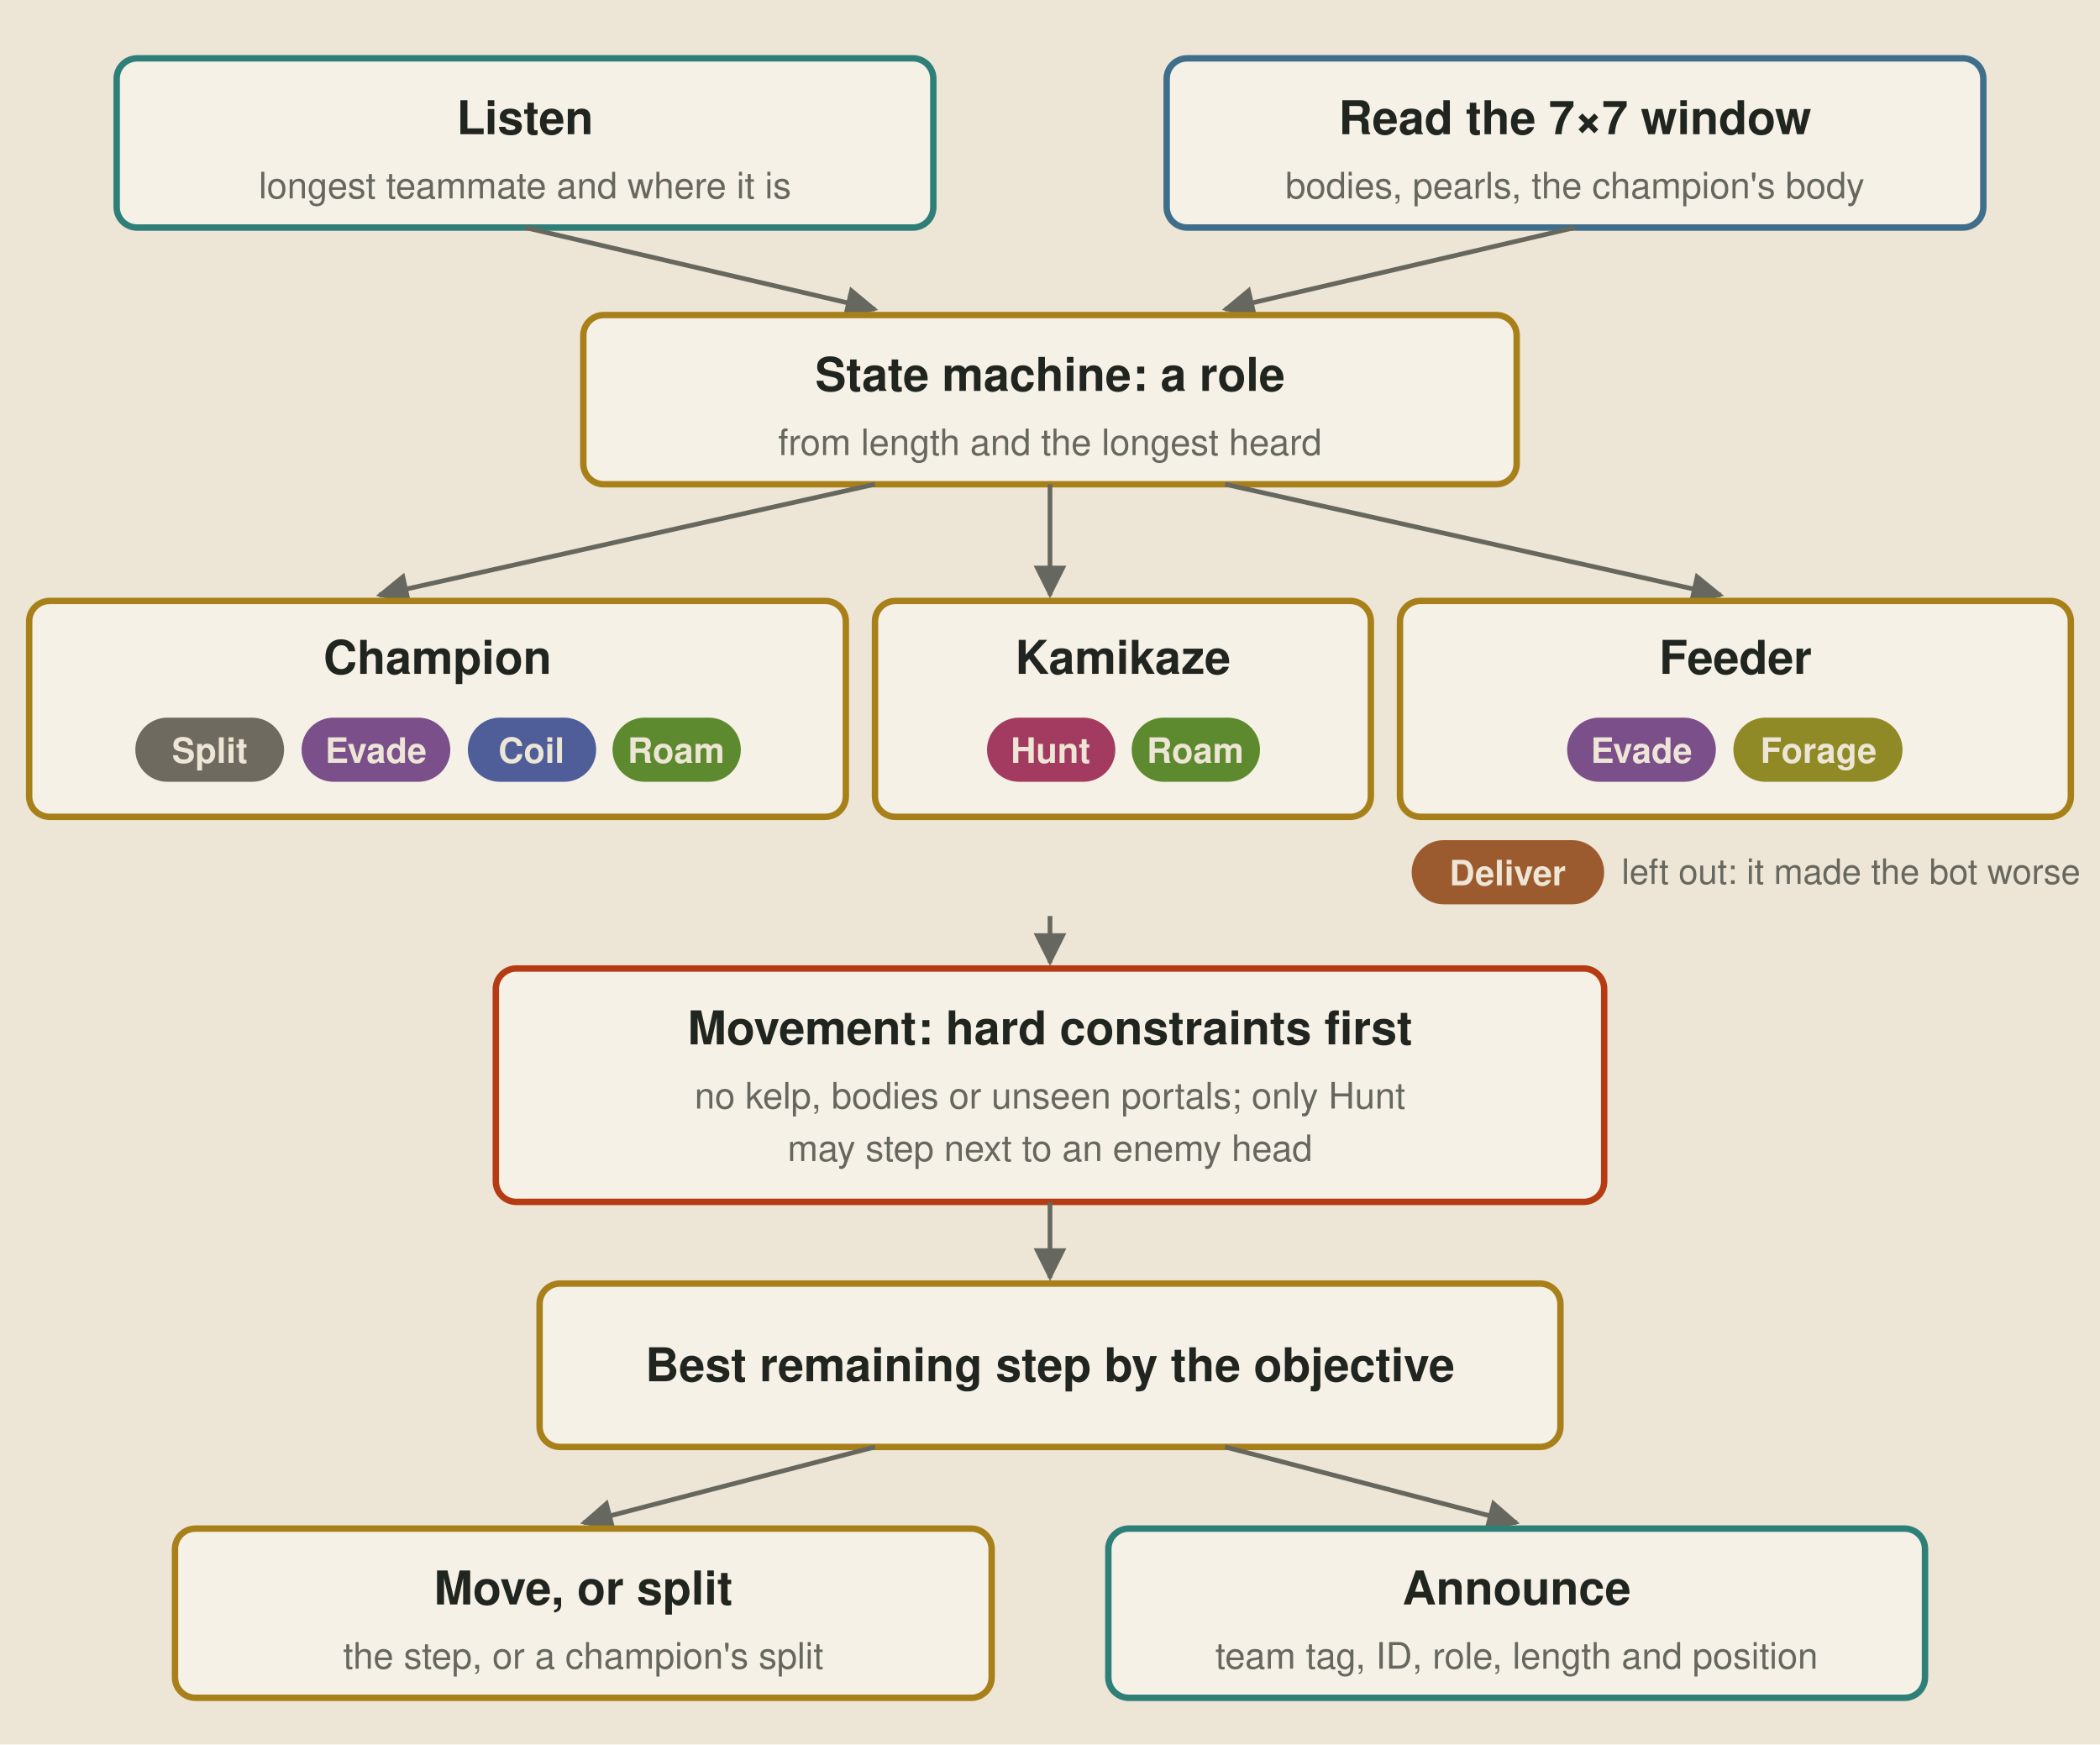
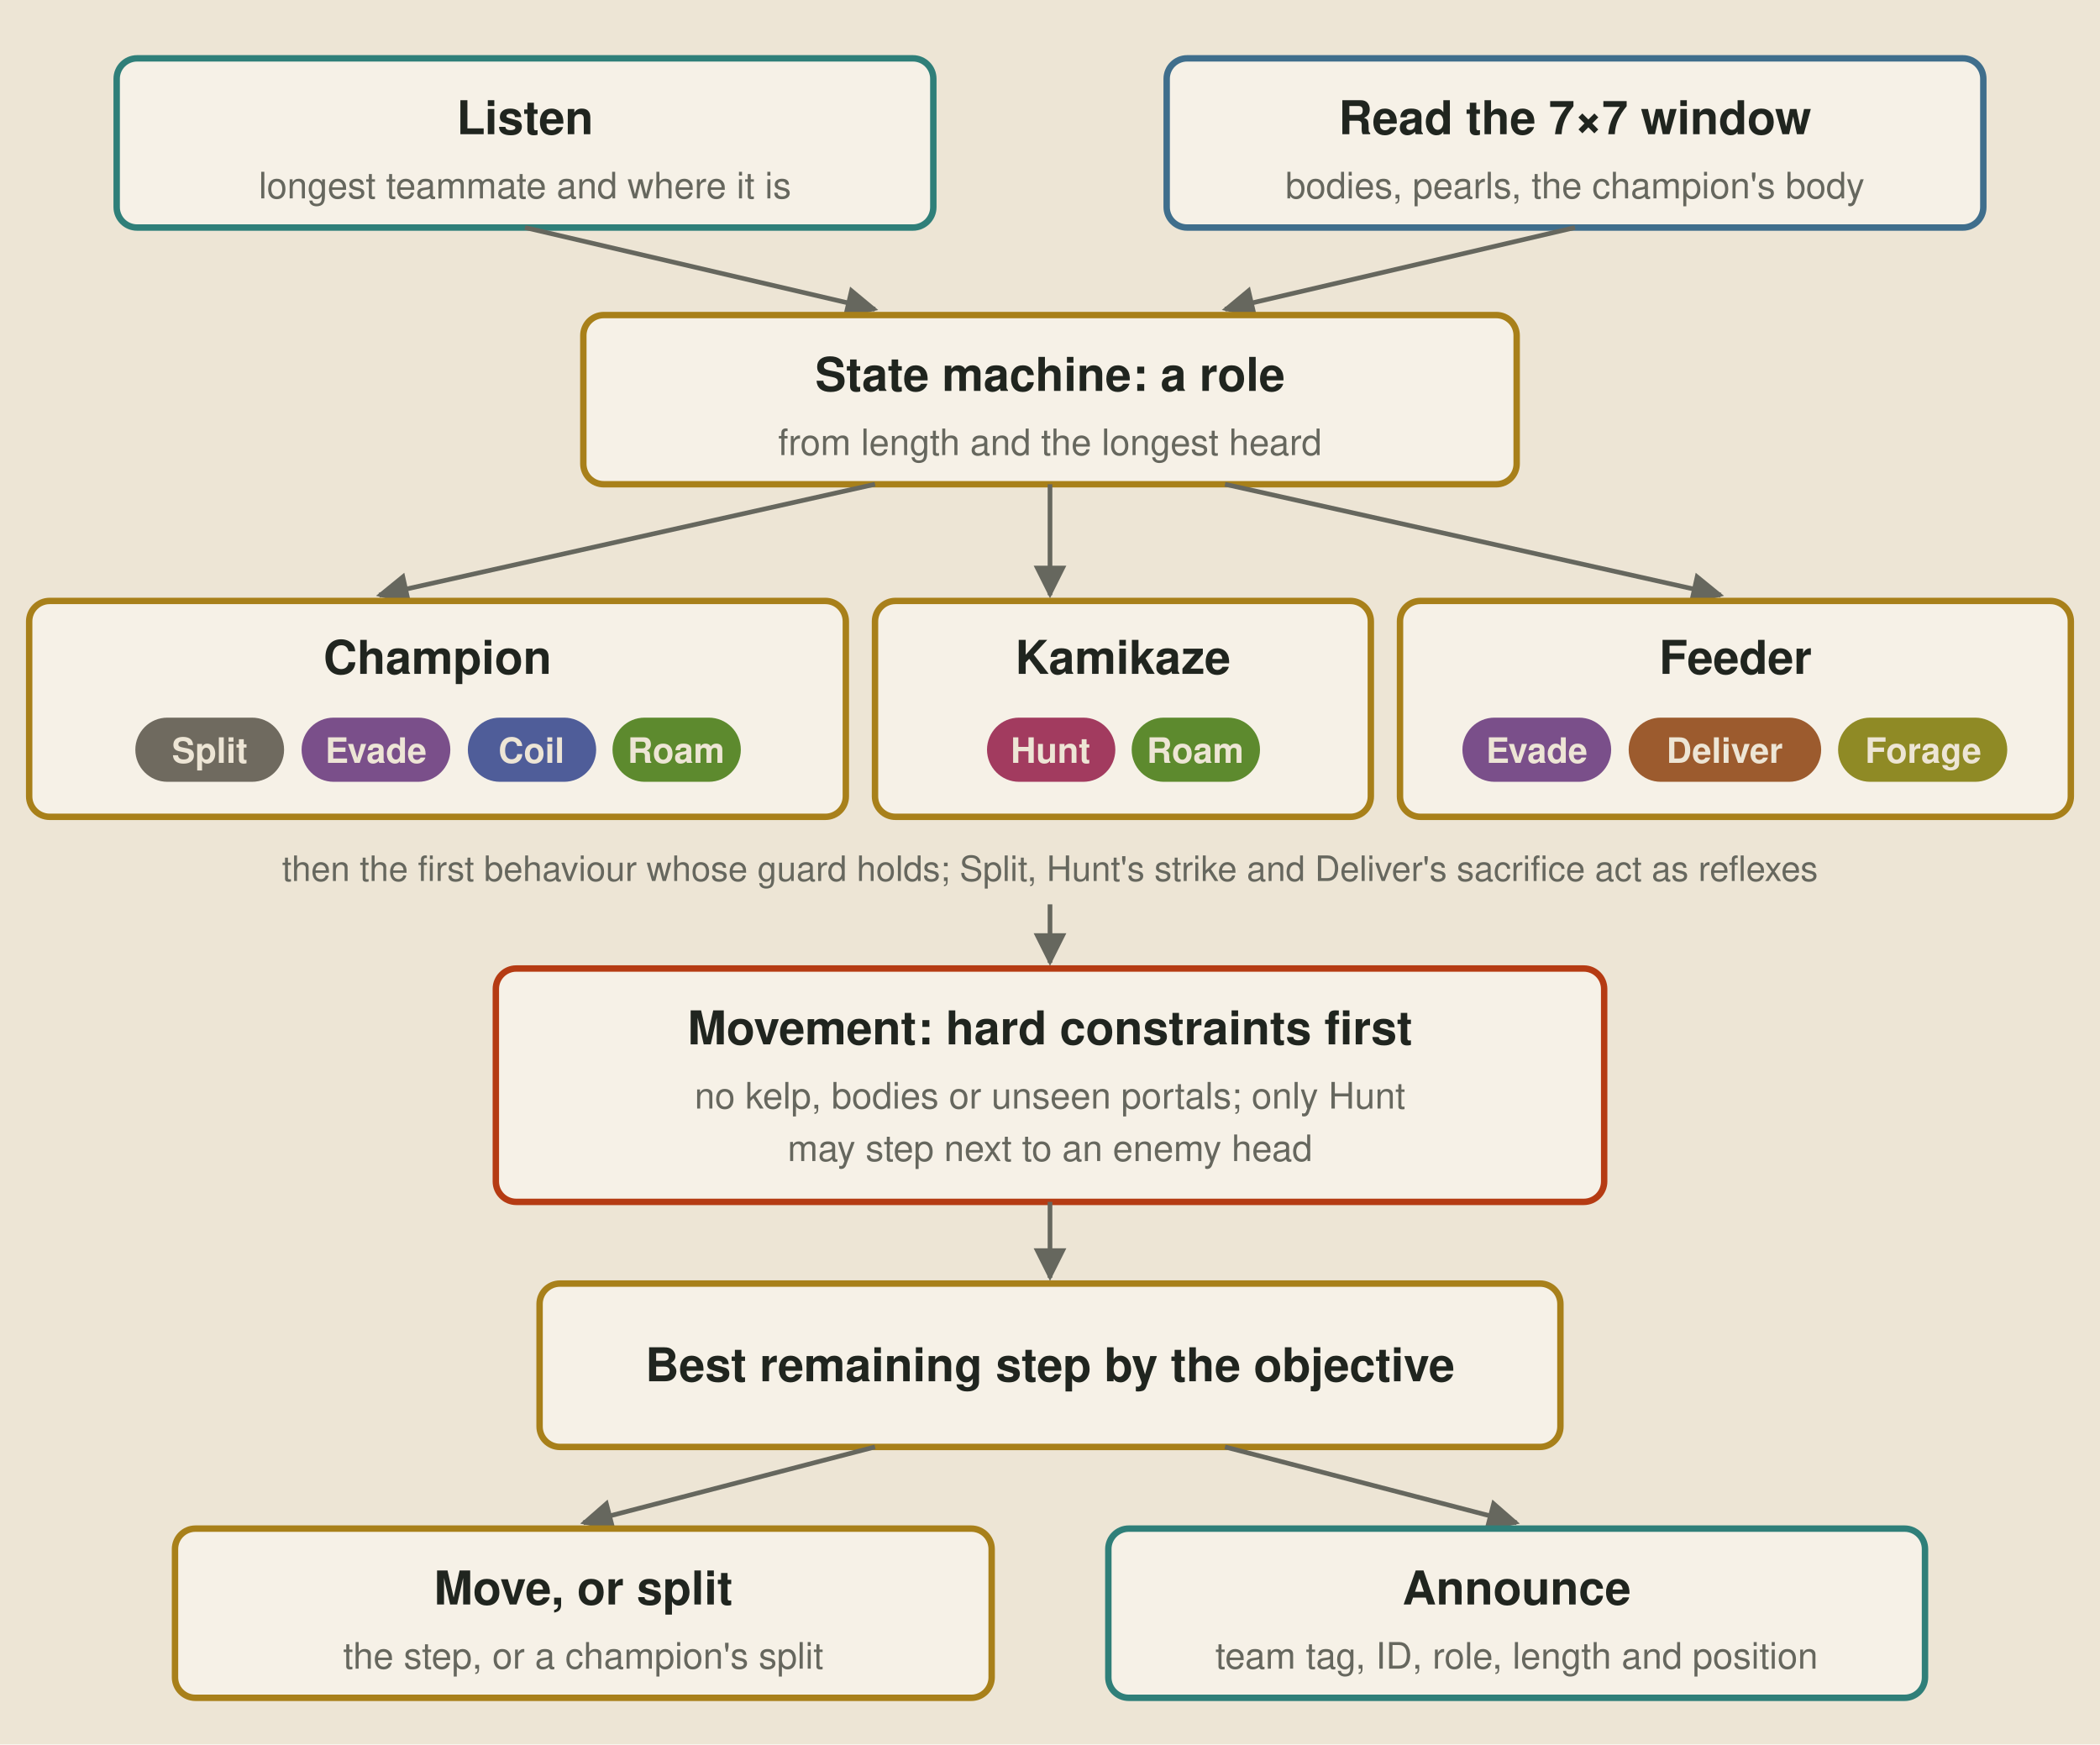
<svg xmlns="http://www.w3.org/2000/svg" viewBox="0 0 720 598" font-family="Helvetica, Arial, sans-serif" role="img" aria-labelledby="t d">
  <defs>
    <marker id="a" viewBox="0 0 10 10" refX="9" refY="5" markerWidth="7" markerHeight="7" orient="auto-start-reverse">
      <path d="M0 0L10 5L0 10z" fill="#66675e" />
    </marker>
  </defs>
  <rect width="720" height="598" fill="#ede5d5" />
  <rect x="40" y="20" width="280" height="58" rx="7" fill="#f6f1e7" stroke="#2f7f79" stroke-width="2.2" />
  <text x="180.0" y="46" font-size="16" fill="#20251f" text-anchor="middle" font-weight="bold">Listen</text>
  <text x="180.0" y="68" font-size="12.5" fill="#66675e" text-anchor="middle" font-weight="normal">longest teammate and where it is</text>
  <rect x="400" y="20" width="280" height="58" rx="7" fill="#f6f1e7" stroke="#3f6e8c" stroke-width="2.2" />
  <text x="540.0" y="46" font-size="16" fill="#20251f" text-anchor="middle" font-weight="bold">Read the 7×7 window</text>
  <text x="540.0" y="68" font-size="12.5" fill="#66675e" text-anchor="middle" font-weight="normal">bodies, pearls, the champion's body</text>
  <path d="M180 78 L300 106" stroke="#66675e" stroke-width="1.6" fill="none" marker-end="url(#a)" />
  <path d="M540 78 L420 106" stroke="#66675e" stroke-width="1.6" fill="none" marker-end="url(#a)" />
  <rect x="200" y="108" width="320" height="58" rx="7" fill="#f6f1e7" stroke="#a8801a" stroke-width="2.2" />
  <text x="360.0" y="134" font-size="16" fill="#20251f" text-anchor="middle" font-weight="bold">State machine: a role</text>
  <text x="360.0" y="156" font-size="12.5" fill="#66675e" text-anchor="middle" font-weight="normal">from length and the longest heard</text>
  <path d="M300 166 L130 204" stroke="#66675e" stroke-width="1.6" fill="none" marker-end="url(#a)" />
  <path d="M360 166 L360 204" stroke="#66675e" stroke-width="1.6" fill="none" marker-end="url(#a)" />
  <path d="M420 166 L590 204" stroke="#66675e" stroke-width="1.6" fill="none" marker-end="url(#a)" />
  <rect x="10" y="206" width="280" height="74" rx="7" fill="#f6f1e7" stroke="#a8801a" stroke-width="2.2" />
  <text x="150.0" y="231" font-size="16" fill="#20251f" text-anchor="middle" font-weight="bold">Champion</text>
  <rect x="46.4" y="246" width="51" height="22" rx="11" fill="#6f6a5f" />
  <text x="71.9" y="261.5" font-size="12" fill="#ede5d5" text-anchor="middle" font-weight="bold">Split</text>
  <rect x="103.4" y="246" width="51" height="22" rx="11" fill="#7a4f8a" />
  <text x="128.9" y="261.5" font-size="12" fill="#ede5d5" text-anchor="middle" font-weight="bold">Evade</text>
  <rect x="160.4" y="246" width="44" height="22" rx="11" fill="#4f5d99" />
  <text x="182.2" y="261.5" font-size="12" fill="#ede5d5" text-anchor="middle" font-weight="bold">Coil</text>
  <rect x="210.0" y="246" width="44" height="22" rx="11" fill="#5d8a2e" />
  <text x="231.8" y="261.5" font-size="12" fill="#ede5d5" text-anchor="middle" font-weight="bold">Roam</text>
  <rect x="300" y="206" width="170" height="74" rx="7" fill="#f6f1e7" stroke="#a8801a" stroke-width="2.2" />
  <text x="385.0" y="231" font-size="16" fill="#20251f" text-anchor="middle" font-weight="bold">Kamikaze</text>
  <rect x="338.4" y="246" width="44" height="22" rx="11" fill="#a23b5f" />
  <text x="360.2" y="261.5" font-size="12" fill="#ede5d5" text-anchor="middle" font-weight="bold">Hunt</text>
  <rect x="388.0" y="246" width="44" height="22" rx="11" fill="#5d8a2e" />
  <text x="409.8" y="261.5" font-size="12" fill="#ede5d5" text-anchor="middle" font-weight="bold">Roam</text>
  <rect x="480" y="206" width="230" height="74" rx="7" fill="#f6f1e7" stroke="#a8801a" stroke-width="2.2" />
  <text x="595.0" y="231" font-size="16" fill="#20251f" text-anchor="middle" font-weight="bold">Feeder</text>
-   <rect x="537.3" y="246" width="51" height="22" rx="11" fill="#7a4f8a" />
-   <text x="562.8" y="261.5" font-size="12" fill="#ede5d5" text-anchor="middle" font-weight="bold">Evade</text>
-   <rect x="594.3" y="246" width="58" height="22" rx="11" fill="#8f8a25" />
-   <text x="623.5" y="261.5" font-size="12" fill="#ede5d5" text-anchor="middle" font-weight="bold">Forage</text>
-   <rect x="484" y="288" width="66" height="22" rx="11" fill="#9c5b2e" />
-   <text x="516.9" y="303.5" font-size="12" fill="#ede5d5" text-anchor="middle" font-weight="bold">Deliver</text>
-   <text x="556" y="303" font-size="12" fill="#66675e" text-anchor="start" font-weight="normal">left out: it made the bot worse</text>
-   <path d="M360 314 L360 330" stroke="#66675e" stroke-width="1.6" fill="none" marker-end="url(#a)" />
+   <rect x="501.4" y="246" width="51" height="22" rx="11" fill="#7a4f8a" />
+   <text x="526.9" y="261.5" font-size="12" fill="#ede5d5" text-anchor="middle" font-weight="bold">Evade</text>
+   <rect x="558.4" y="246" width="66" height="22" rx="11" fill="#9c5b2e" />
+   <text x="591.3" y="261.5" font-size="12" fill="#ede5d5" text-anchor="middle" font-weight="bold">Deliver</text>
+   <rect x="630.2" y="246" width="58" height="22" rx="11" fill="#8f8a25" />
+   <text x="659.4" y="261.5" font-size="12" fill="#ede5d5" text-anchor="middle" font-weight="bold">Forage</text>
+   <text x="360" y="302" font-size="12" fill="#66675e" text-anchor="middle" font-weight="normal">then the first behaviour whose guard holds; Split, Hunt's strike and Deliver's sacrifice act as reflexes</text>
+   <path d="M360 310 L360 330" stroke="#66675e" stroke-width="1.6" fill="none" marker-end="url(#a)" />
  <rect x="170" y="332" width="380" height="80" rx="7" fill="#f6f1e7" stroke="#b53b13" stroke-width="2.2" />
  <text x="360.0" y="358" font-size="16" fill="#20251f" text-anchor="middle" font-weight="bold">Movement: hard constraints first</text>
  <text x="360.0" y="380" font-size="12.5" fill="#66675e" text-anchor="middle" font-weight="normal">no kelp, bodies or unseen portals; only Hunt</text>
  <text x="360.0" y="398" font-size="12.5" fill="#66675e" text-anchor="middle" font-weight="normal">may step next to an enemy head</text>
  <path d="M360 412 L360 438" stroke="#66675e" stroke-width="1.6" fill="none" marker-end="url(#a)" />
  <rect x="185" y="440" width="350" height="56" rx="7" fill="#f6f1e7" stroke="#a8801a" stroke-width="2.2" />
  <text x="360.0" y="473.5" font-size="16" fill="#20251f" text-anchor="middle" font-weight="bold">Best remaining step by the objective</text>
  <path d="M300 496 L200 522" stroke="#66675e" stroke-width="1.6" fill="none" marker-end="url(#a)" />
  <path d="M420 496 L520 522" stroke="#66675e" stroke-width="1.6" fill="none" marker-end="url(#a)" />
  <rect x="60" y="524" width="280" height="58" rx="7" fill="#f6f1e7" stroke="#a8801a" stroke-width="2.2" />
  <text x="200.0" y="550" font-size="16" fill="#20251f" text-anchor="middle" font-weight="bold">Move, or split</text>
  <text x="200.0" y="572" font-size="12.5" fill="#66675e" text-anchor="middle" font-weight="normal">the step, or a champion's split</text>
  <rect x="380" y="524" width="280" height="58" rx="7" fill="#f6f1e7" stroke="#2f7f79" stroke-width="2.2" />
  <text x="520.0" y="550" font-size="16" fill="#20251f" text-anchor="middle" font-weight="bold">Announce</text>
  <text x="520.0" y="572" font-size="12.5" fill="#66675e" text-anchor="middle" font-weight="normal">team tag, ID, role, length and position</text>
</svg>
